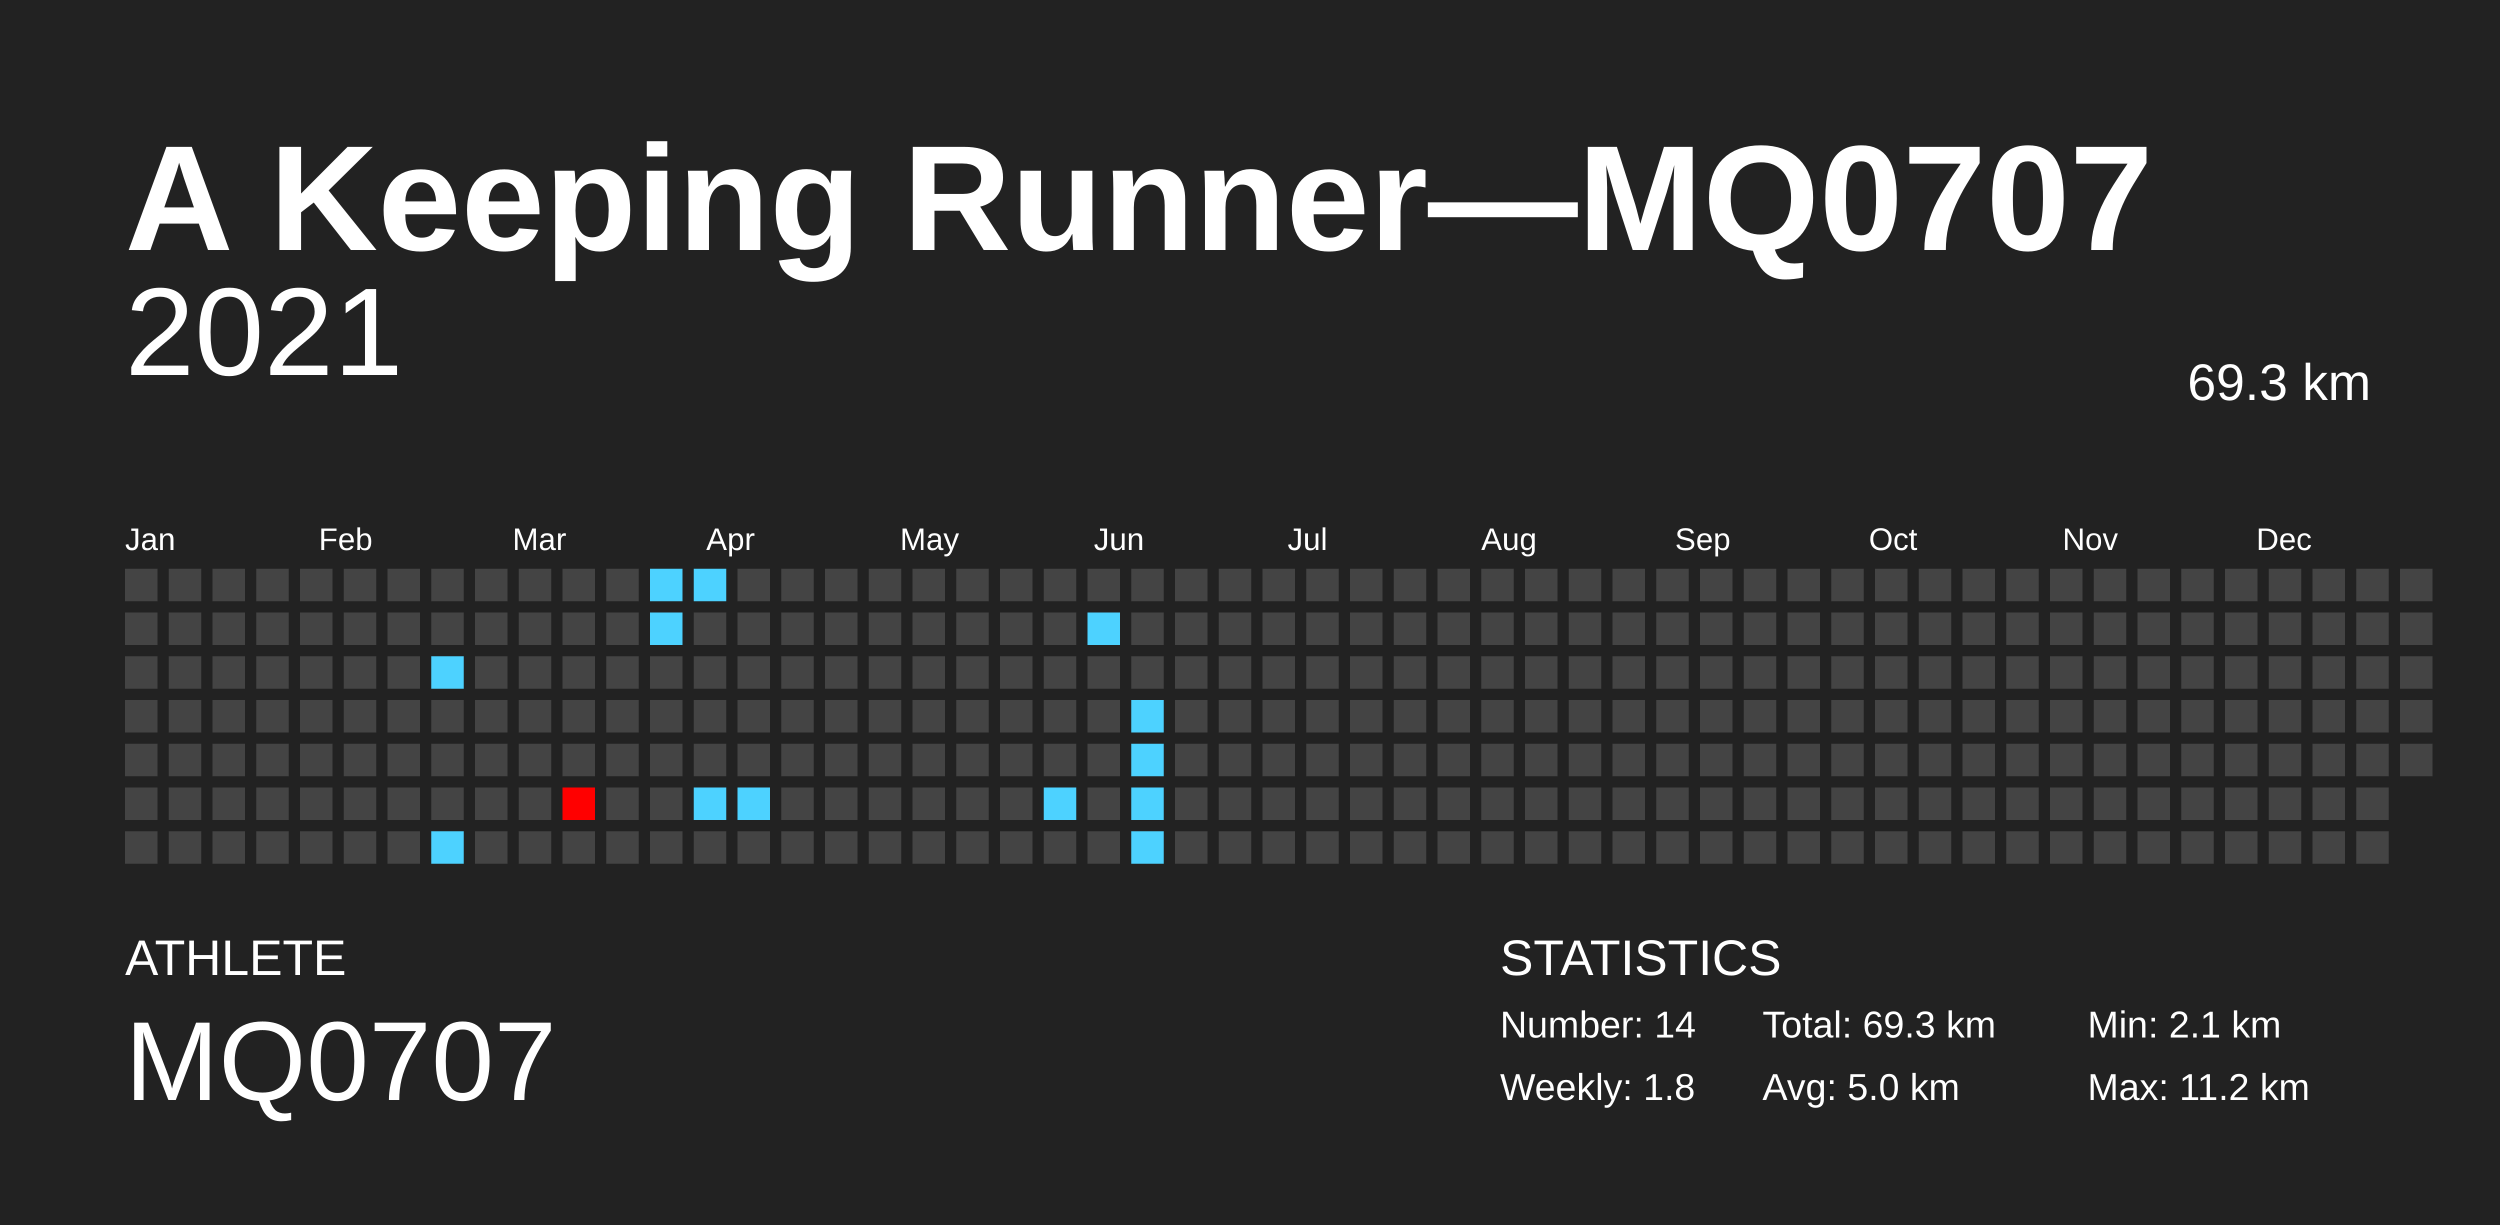
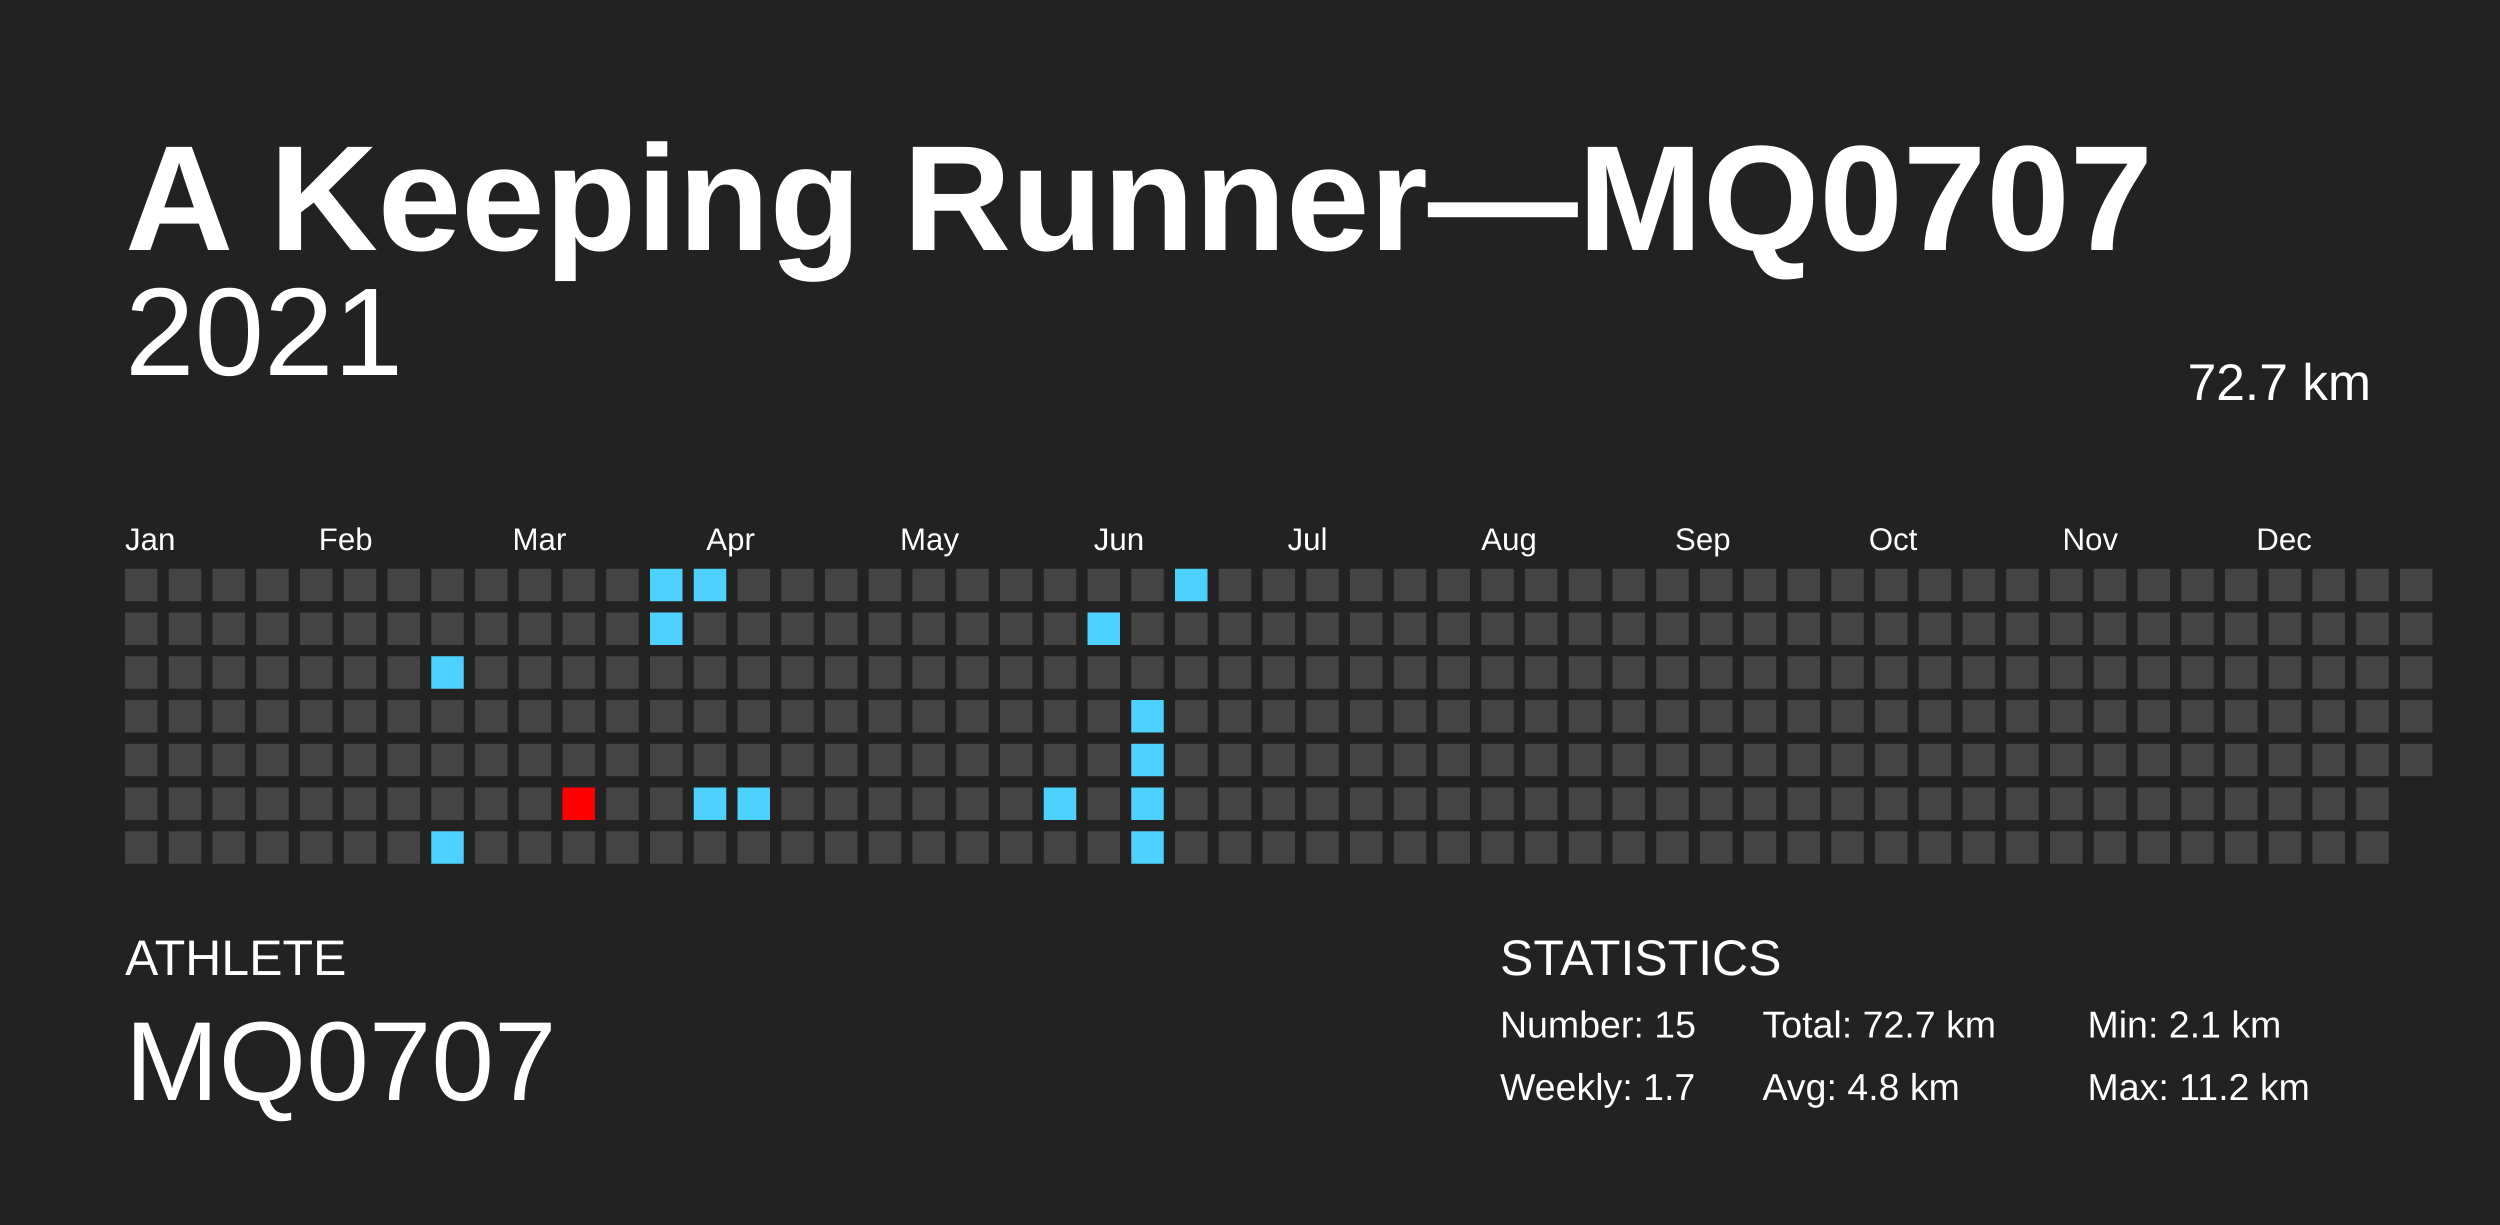
<svg xmlns="http://www.w3.org/2000/svg" baseProfile="full" height="98mm" version="1.1" viewBox="0,0,200,98" width="200mm">
  <defs />
  <rect fill="#222222" height="98" width="200" x="0" y="0" />
  <text fill="#FFFFFF" style="font-size:12px; font-family:Arial; font-weight:bold;" x="10" y="20">A Keeping Runner—MQ0707</text>
  <text fill="#FFFFFF" style="font-size:4px; font-family:Arial" x="10" y="78">ATHLETE</text>
  <text fill="#FFFFFF" style="font-size:9px; font-family:Arial" x="10" y="88">MQ0707</text>
  <text fill="#FFFFFF" style="font-size:4px; font-family:Arial" x="120" y="78">STATISTICS</text>
-   <text fill="#FFFFFF" style="font-size:3px; font-family:Arial" x="120" y="83">Number: 14</text>
-   <text fill="#FFFFFF" style="font-size:3px; font-family:Arial" x="120" y="88">Weekly: 1.8</text>
-   <text fill="#FFFFFF" style="font-size:3px; font-family:Arial" x="141" y="83">Total: 69.3 km</text>
-   <text fill="#FFFFFF" style="font-size:3px; font-family:Arial" x="141" y="88">Avg: 5.0 km</text>
+   <text fill="#FFFFFF" style="font-size:3px; font-family:Arial" x="120" y="83">Number: 15</text>
+   <text fill="#FFFFFF" style="font-size:3px; font-family:Arial" x="120" y="88">Weekly: 1.7</text>
+   <text fill="#FFFFFF" style="font-size:3px; font-family:Arial" x="141" y="83">Total: 72.7 km</text>
+   <text fill="#FFFFFF" style="font-size:3px; font-family:Arial" x="141" y="88">Avg: 4.8 km</text>
  <text fill="#FFFFFF" style="font-size:3px; font-family:Arial" x="167" y="83">Min: 2.1 km</text>
  <text fill="#FFFFFF" style="font-size:3px; font-family:Arial" x="167" y="88">Max: 11.2 km</text>
  <text alignment-baseline="hanging" fill="#FFFFFF" style="font-size:10.0px; font-family:Arial;" x="10" y="30">2021</text>
-   <text alignment-baseline="hanging" fill="#FFFFFF" style="font-size:4.125px; font-family:Arial;" x="175" y="32">69.3 km</text>
+   <text alignment-baseline="hanging" fill="#FFFFFF" style="font-size:4.125px; font-family:Arial;" x="175" y="32">72.7 km</text>
  <text fill="#FFFFFF" style="font-size:2.5px; font-family:Arial" x="10.0" y="44">Jan</text>
  <text fill="#FFFFFF" style="font-size:2.5px; font-family:Arial" x="25.5" y="44">Feb</text>
  <text fill="#FFFFFF" style="font-size:2.5px; font-family:Arial" x="41.0" y="44">Mar</text>
  <text fill="#FFFFFF" style="font-size:2.5px; font-family:Arial" x="56.5" y="44">Apr</text>
  <text fill="#FFFFFF" style="font-size:2.5px; font-family:Arial" x="72.0" y="44">May</text>
  <text fill="#FFFFFF" style="font-size:2.5px; font-family:Arial" x="87.5" y="44">Jun</text>
  <text fill="#FFFFFF" style="font-size:2.5px; font-family:Arial" x="103.0" y="44">Jul</text>
  <text fill="#FFFFFF" style="font-size:2.5px; font-family:Arial" x="118.5" y="44">Aug</text>
  <text fill="#FFFFFF" style="font-size:2.5px; font-family:Arial" x="134.0" y="44">Sep</text>
  <text fill="#FFFFFF" style="font-size:2.5px; font-family:Arial" x="149.5" y="44">Oct</text>
  <text fill="#FFFFFF" style="font-size:2.5px; font-family:Arial" x="165.0" y="44">Nov</text>
  <text fill="#FFFFFF" style="font-size:2.5px; font-family:Arial" x="180.5" y="44">Dec</text>
  <rect fill="#444444" height="2.6" width="2.6" x="10.0" y="45.5" />
  <rect fill="#444444" height="2.6" width="2.6" x="10.0" y="49.0" />
  <rect fill="#444444" height="2.6" width="2.6" x="10.0" y="52.5" />
  <rect fill="#444444" height="2.6" width="2.6" x="10.0" y="56.0" />
  <rect fill="#444444" height="2.6" width="2.6" x="10.0" y="59.5" />
  <rect fill="#444444" height="2.6" width="2.6" x="10.0" y="63.0" />
  <rect fill="#444444" height="2.6" width="2.6" x="10.0" y="66.5" />
  <rect fill="#444444" height="2.6" width="2.6" x="13.5" y="45.5" />
  <rect fill="#444444" height="2.6" width="2.6" x="13.5" y="49.0" />
  <rect fill="#444444" height="2.6" width="2.6" x="13.5" y="52.5" />
  <rect fill="#444444" height="2.6" width="2.6" x="13.5" y="56.0" />
  <rect fill="#444444" height="2.6" width="2.6" x="13.5" y="59.5" />
  <rect fill="#444444" height="2.6" width="2.6" x="13.5" y="63.0" />
  <rect fill="#444444" height="2.6" width="2.6" x="13.5" y="66.5" />
  <rect fill="#444444" height="2.6" width="2.6" x="17.0" y="45.5" />
  <rect fill="#444444" height="2.6" width="2.6" x="17.0" y="49.0" />
  <rect fill="#444444" height="2.6" width="2.6" x="17.0" y="52.5" />
  <rect fill="#444444" height="2.6" width="2.6" x="17.0" y="56.0" />
  <rect fill="#444444" height="2.6" width="2.6" x="17.0" y="59.5" />
  <rect fill="#444444" height="2.6" width="2.6" x="17.0" y="63.0" />
  <rect fill="#444444" height="2.6" width="2.6" x="17.0" y="66.5" />
  <rect fill="#444444" height="2.6" width="2.6" x="20.5" y="45.5" />
  <rect fill="#444444" height="2.6" width="2.6" x="20.5" y="49.0" />
  <rect fill="#444444" height="2.6" width="2.6" x="20.5" y="52.5" />
  <rect fill="#444444" height="2.6" width="2.6" x="20.5" y="56.0" />
  <rect fill="#444444" height="2.6" width="2.6" x="20.5" y="59.5" />
  <rect fill="#444444" height="2.6" width="2.6" x="20.5" y="63.0" />
  <rect fill="#444444" height="2.6" width="2.6" x="20.5" y="66.5" />
  <rect fill="#444444" height="2.6" width="2.6" x="24.0" y="45.5" />
  <rect fill="#444444" height="2.6" width="2.6" x="24.0" y="49.0" />
  <rect fill="#444444" height="2.6" width="2.6" x="24.0" y="52.5" />
  <rect fill="#444444" height="2.6" width="2.6" x="24.0" y="56.0" />
  <rect fill="#444444" height="2.6" width="2.6" x="24.0" y="59.5" />
  <rect fill="#444444" height="2.6" width="2.6" x="24.0" y="63.0" />
  <rect fill="#444444" height="2.6" width="2.6" x="24.0" y="66.5" />
  <rect fill="#444444" height="2.6" width="2.6" x="27.5" y="45.5" />
  <rect fill="#444444" height="2.6" width="2.6" x="27.5" y="49.0" />
  <rect fill="#444444" height="2.6" width="2.6" x="27.5" y="52.5" />
  <rect fill="#444444" height="2.6" width="2.6" x="27.5" y="56.0" />
  <rect fill="#444444" height="2.6" width="2.6" x="27.5" y="59.5" />
  <rect fill="#444444" height="2.6" width="2.6" x="27.5" y="63.0" />
  <rect fill="#444444" height="2.6" width="2.6" x="27.5" y="66.5" />
  <rect fill="#444444" height="2.6" width="2.6" x="31.0" y="45.5" />
  <rect fill="#444444" height="2.6" width="2.6" x="31.0" y="49.0" />
  <rect fill="#444444" height="2.6" width="2.6" x="31.0" y="52.5" />
  <rect fill="#444444" height="2.6" width="2.6" x="31.0" y="56.0" />
  <rect fill="#444444" height="2.6" width="2.6" x="31.0" y="59.5" />
  <rect fill="#444444" height="2.6" width="2.6" x="31.0" y="63.0" />
  <rect fill="#444444" height="2.6" width="2.6" x="31.0" y="66.5" />
  <rect fill="#444444" height="2.6" width="2.6" x="34.5" y="45.5" />
  <rect fill="#444444" height="2.6" width="2.6" x="34.5" y="49.0" />
  <rect fill="#4dd2ff" height="2.6" width="2.6" x="34.5" y="52.5" />
  <rect fill="#444444" height="2.6" width="2.6" x="34.5" y="56.0" />
  <rect fill="#444444" height="2.6" width="2.6" x="34.5" y="59.5" />
  <rect fill="#444444" height="2.6" width="2.6" x="34.5" y="63.0" />
  <rect fill="#4dd2ff" height="2.6" width="2.6" x="34.5" y="66.5" />
  <rect fill="#444444" height="2.6" width="2.6" x="38.0" y="45.5" />
  <rect fill="#444444" height="2.6" width="2.6" x="38.0" y="49.0" />
  <rect fill="#444444" height="2.6" width="2.6" x="38.0" y="52.5" />
  <rect fill="#444444" height="2.6" width="2.6" x="38.0" y="56.0" />
  <rect fill="#444444" height="2.6" width="2.6" x="38.0" y="59.5" />
  <rect fill="#444444" height="2.6" width="2.6" x="38.0" y="63.0" />
  <rect fill="#444444" height="2.6" width="2.6" x="38.0" y="66.5" />
  <rect fill="#444444" height="2.6" width="2.6" x="41.5" y="45.5" />
  <rect fill="#444444" height="2.6" width="2.6" x="41.5" y="49.0" />
  <rect fill="#444444" height="2.6" width="2.6" x="41.5" y="52.5" />
  <rect fill="#444444" height="2.6" width="2.6" x="41.5" y="56.0" />
  <rect fill="#444444" height="2.6" width="2.6" x="41.5" y="59.5" />
  <rect fill="#444444" height="2.6" width="2.6" x="41.5" y="63.0" />
  <rect fill="#444444" height="2.6" width="2.6" x="41.5" y="66.5" />
  <rect fill="#444444" height="2.6" width="2.6" x="45.0" y="45.5" />
  <rect fill="#444444" height="2.6" width="2.6" x="45.0" y="49.0" />
  <rect fill="#444444" height="2.6" width="2.6" x="45.0" y="52.5" />
  <rect fill="#444444" height="2.6" width="2.6" x="45.0" y="56.0" />
  <rect fill="#444444" height="2.6" width="2.6" x="45.0" y="59.5" />
  <rect fill="#ff0000" height="2.6" width="2.6" x="45.0" y="63.0" />
  <rect fill="#444444" height="2.6" width="2.6" x="45.0" y="66.5" />
  <rect fill="#444444" height="2.6" width="2.6" x="48.5" y="45.5" />
  <rect fill="#444444" height="2.6" width="2.6" x="48.5" y="49.0" />
  <rect fill="#444444" height="2.6" width="2.6" x="48.5" y="52.5" />
  <rect fill="#444444" height="2.6" width="2.6" x="48.5" y="56.0" />
  <rect fill="#444444" height="2.6" width="2.6" x="48.5" y="59.5" />
  <rect fill="#444444" height="2.6" width="2.6" x="48.5" y="63.0" />
  <rect fill="#444444" height="2.6" width="2.6" x="48.5" y="66.5" />
  <rect fill="#4dd2ff" height="2.6" width="2.6" x="52.0" y="45.5" />
  <rect fill="#4dd2ff" height="2.6" width="2.6" x="52.0" y="49.0" />
  <rect fill="#444444" height="2.6" width="2.6" x="52.0" y="52.5" />
  <rect fill="#444444" height="2.6" width="2.6" x="52.0" y="56.0" />
  <rect fill="#444444" height="2.6" width="2.6" x="52.0" y="59.5" />
  <rect fill="#444444" height="2.6" width="2.6" x="52.0" y="63.0" />
  <rect fill="#444444" height="2.6" width="2.6" x="52.0" y="66.5" />
  <rect fill="#4dd2ff" height="2.6" width="2.6" x="55.5" y="45.5" />
  <rect fill="#444444" height="2.6" width="2.6" x="55.5" y="49.0" />
  <rect fill="#444444" height="2.6" width="2.6" x="55.5" y="52.5" />
  <rect fill="#444444" height="2.6" width="2.6" x="55.5" y="56.0" />
  <rect fill="#444444" height="2.6" width="2.6" x="55.5" y="59.5" />
  <rect fill="#4dd2ff" height="2.6" width="2.6" x="55.5" y="63.0" />
  <rect fill="#444444" height="2.6" width="2.6" x="55.5" y="66.5" />
  <rect fill="#444444" height="2.6" width="2.6" x="59.0" y="45.5" />
  <rect fill="#444444" height="2.6" width="2.6" x="59.0" y="49.0" />
  <rect fill="#444444" height="2.6" width="2.6" x="59.0" y="52.5" />
  <rect fill="#444444" height="2.6" width="2.6" x="59.0" y="56.0" />
  <rect fill="#444444" height="2.6" width="2.6" x="59.0" y="59.5" />
  <rect fill="#4dd2ff" height="2.6" width="2.6" x="59.0" y="63.0" />
  <rect fill="#444444" height="2.6" width="2.6" x="59.0" y="66.5" />
  <rect fill="#444444" height="2.6" width="2.6" x="62.5" y="45.5" />
  <rect fill="#444444" height="2.6" width="2.6" x="62.5" y="49.0" />
  <rect fill="#444444" height="2.6" width="2.6" x="62.5" y="52.5" />
  <rect fill="#444444" height="2.6" width="2.6" x="62.5" y="56.0" />
  <rect fill="#444444" height="2.6" width="2.6" x="62.5" y="59.5" />
  <rect fill="#444444" height="2.6" width="2.6" x="62.5" y="63.0" />
  <rect fill="#444444" height="2.6" width="2.6" x="62.5" y="66.5" />
  <rect fill="#444444" height="2.6" width="2.6" x="66.0" y="45.5" />
  <rect fill="#444444" height="2.6" width="2.6" x="66.0" y="49.0" />
  <rect fill="#444444" height="2.6" width="2.6" x="66.0" y="52.5" />
  <rect fill="#444444" height="2.6" width="2.6" x="66.0" y="56.0" />
  <rect fill="#444444" height="2.6" width="2.6" x="66.0" y="59.5" />
  <rect fill="#444444" height="2.6" width="2.6" x="66.0" y="63.0" />
  <rect fill="#444444" height="2.6" width="2.6" x="66.0" y="66.5" />
  <rect fill="#444444" height="2.6" width="2.6" x="69.5" y="45.5" />
  <rect fill="#444444" height="2.6" width="2.6" x="69.5" y="49.0" />
  <rect fill="#444444" height="2.6" width="2.6" x="69.5" y="52.5" />
  <rect fill="#444444" height="2.6" width="2.6" x="69.5" y="56.0" />
  <rect fill="#444444" height="2.6" width="2.6" x="69.5" y="59.5" />
  <rect fill="#444444" height="2.6" width="2.6" x="69.5" y="63.0" />
  <rect fill="#444444" height="2.6" width="2.6" x="69.5" y="66.5" />
  <rect fill="#444444" height="2.6" width="2.6" x="73.0" y="45.5" />
  <rect fill="#444444" height="2.6" width="2.6" x="73.0" y="49.0" />
  <rect fill="#444444" height="2.6" width="2.6" x="73.0" y="52.5" />
  <rect fill="#444444" height="2.6" width="2.6" x="73.0" y="56.0" />
  <rect fill="#444444" height="2.6" width="2.6" x="73.0" y="59.5" />
  <rect fill="#444444" height="2.6" width="2.6" x="73.0" y="63.0" />
  <rect fill="#444444" height="2.6" width="2.6" x="73.0" y="66.5" />
  <rect fill="#444444" height="2.6" width="2.6" x="76.5" y="45.5" />
  <rect fill="#444444" height="2.6" width="2.6" x="76.5" y="49.0" />
  <rect fill="#444444" height="2.6" width="2.6" x="76.5" y="52.5" />
  <rect fill="#444444" height="2.6" width="2.6" x="76.5" y="56.0" />
  <rect fill="#444444" height="2.6" width="2.6" x="76.5" y="59.5" />
  <rect fill="#444444" height="2.6" width="2.6" x="76.5" y="63.0" />
  <rect fill="#444444" height="2.6" width="2.6" x="76.5" y="66.5" />
  <rect fill="#444444" height="2.6" width="2.6" x="80.0" y="45.5" />
  <rect fill="#444444" height="2.6" width="2.6" x="80.0" y="49.0" />
  <rect fill="#444444" height="2.6" width="2.6" x="80.0" y="52.5" />
  <rect fill="#444444" height="2.6" width="2.6" x="80.0" y="56.0" />
  <rect fill="#444444" height="2.6" width="2.6" x="80.0" y="59.5" />
  <rect fill="#444444" height="2.6" width="2.6" x="80.0" y="63.0" />
  <rect fill="#444444" height="2.6" width="2.6" x="80.0" y="66.5" />
  <rect fill="#444444" height="2.6" width="2.6" x="83.5" y="45.5" />
  <rect fill="#444444" height="2.6" width="2.6" x="83.5" y="49.0" />
  <rect fill="#444444" height="2.6" width="2.6" x="83.5" y="52.5" />
  <rect fill="#444444" height="2.6" width="2.6" x="83.5" y="56.0" />
  <rect fill="#444444" height="2.6" width="2.6" x="83.5" y="59.5" />
  <rect fill="#4dd2ff" height="2.6" width="2.6" x="83.5" y="63.0" />
  <rect fill="#444444" height="2.6" width="2.6" x="83.5" y="66.5" />
  <rect fill="#444444" height="2.6" width="2.6" x="87.0" y="45.5" />
  <rect fill="#4dd2ff" height="2.6" width="2.6" x="87.0" y="49.0" />
  <rect fill="#444444" height="2.6" width="2.6" x="87.0" y="52.5" />
  <rect fill="#444444" height="2.6" width="2.6" x="87.0" y="56.0" />
  <rect fill="#444444" height="2.6" width="2.6" x="87.0" y="59.5" />
  <rect fill="#444444" height="2.6" width="2.6" x="87.0" y="63.0" />
  <rect fill="#444444" height="2.6" width="2.6" x="87.0" y="66.5" />
  <rect fill="#444444" height="2.6" width="2.6" x="90.5" y="45.5" />
  <rect fill="#444444" height="2.6" width="2.6" x="90.5" y="49.0" />
  <rect fill="#444444" height="2.6" width="2.6" x="90.5" y="52.5" />
  <rect fill="#4dd2ff" height="2.6" width="2.6" x="90.5" y="56.0" />
  <rect fill="#4dd2ff" height="2.6" width="2.6" x="90.5" y="59.5" />
  <rect fill="#4dd2ff" height="2.6" width="2.6" x="90.5" y="63.0" />
  <rect fill="#4dd2ff" height="2.6" width="2.6" x="90.5" y="66.5" />
-   <rect fill="#444444" height="2.6" width="2.6" x="94.0" y="45.5" />
+   <rect fill="#4dd2ff" height="2.6" width="2.6" x="94.0" y="45.5" />
  <rect fill="#444444" height="2.6" width="2.6" x="94.0" y="49.0" />
  <rect fill="#444444" height="2.6" width="2.6" x="94.0" y="52.5" />
  <rect fill="#444444" height="2.6" width="2.6" x="94.0" y="56.0" />
  <rect fill="#444444" height="2.6" width="2.6" x="94.0" y="59.5" />
  <rect fill="#444444" height="2.6" width="2.6" x="94.0" y="63.0" />
  <rect fill="#444444" height="2.6" width="2.6" x="94.0" y="66.5" />
  <rect fill="#444444" height="2.6" width="2.6" x="97.5" y="45.5" />
  <rect fill="#444444" height="2.6" width="2.6" x="97.5" y="49.0" />
  <rect fill="#444444" height="2.6" width="2.6" x="97.5" y="52.5" />
  <rect fill="#444444" height="2.6" width="2.6" x="97.5" y="56.0" />
  <rect fill="#444444" height="2.6" width="2.6" x="97.5" y="59.5" />
  <rect fill="#444444" height="2.6" width="2.6" x="97.5" y="63.0" />
  <rect fill="#444444" height="2.6" width="2.6" x="97.5" y="66.5" />
  <rect fill="#444444" height="2.6" width="2.6" x="101.0" y="45.5" />
  <rect fill="#444444" height="2.6" width="2.6" x="101.0" y="49.0" />
  <rect fill="#444444" height="2.6" width="2.6" x="101.0" y="52.5" />
  <rect fill="#444444" height="2.6" width="2.6" x="101.0" y="56.0" />
  <rect fill="#444444" height="2.6" width="2.6" x="101.0" y="59.5" />
  <rect fill="#444444" height="2.6" width="2.6" x="101.0" y="63.0" />
  <rect fill="#444444" height="2.6" width="2.6" x="101.0" y="66.5" />
  <rect fill="#444444" height="2.6" width="2.6" x="104.5" y="45.5" />
  <rect fill="#444444" height="2.6" width="2.6" x="104.5" y="49.0" />
  <rect fill="#444444" height="2.6" width="2.6" x="104.5" y="52.5" />
  <rect fill="#444444" height="2.6" width="2.6" x="104.5" y="56.0" />
  <rect fill="#444444" height="2.6" width="2.6" x="104.5" y="59.5" />
  <rect fill="#444444" height="2.6" width="2.6" x="104.5" y="63.0" />
  <rect fill="#444444" height="2.6" width="2.6" x="104.5" y="66.5" />
  <rect fill="#444444" height="2.6" width="2.6" x="108.0" y="45.5" />
  <rect fill="#444444" height="2.6" width="2.6" x="108.0" y="49.0" />
  <rect fill="#444444" height="2.6" width="2.6" x="108.0" y="52.5" />
  <rect fill="#444444" height="2.6" width="2.6" x="108.0" y="56.0" />
  <rect fill="#444444" height="2.6" width="2.6" x="108.0" y="59.5" />
  <rect fill="#444444" height="2.6" width="2.6" x="108.0" y="63.0" />
  <rect fill="#444444" height="2.6" width="2.6" x="108.0" y="66.5" />
  <rect fill="#444444" height="2.6" width="2.6" x="111.5" y="45.5" />
  <rect fill="#444444" height="2.6" width="2.6" x="111.5" y="49.0" />
  <rect fill="#444444" height="2.6" width="2.6" x="111.5" y="52.5" />
  <rect fill="#444444" height="2.6" width="2.6" x="111.5" y="56.0" />
  <rect fill="#444444" height="2.6" width="2.6" x="111.5" y="59.5" />
  <rect fill="#444444" height="2.6" width="2.6" x="111.5" y="63.0" />
  <rect fill="#444444" height="2.6" width="2.6" x="111.5" y="66.5" />
  <rect fill="#444444" height="2.6" width="2.6" x="115.0" y="45.5" />
  <rect fill="#444444" height="2.6" width="2.6" x="115.0" y="49.0" />
  <rect fill="#444444" height="2.6" width="2.6" x="115.0" y="52.5" />
  <rect fill="#444444" height="2.6" width="2.6" x="115.0" y="56.0" />
  <rect fill="#444444" height="2.6" width="2.6" x="115.0" y="59.5" />
  <rect fill="#444444" height="2.6" width="2.6" x="115.0" y="63.0" />
  <rect fill="#444444" height="2.6" width="2.6" x="115.0" y="66.5" />
  <rect fill="#444444" height="2.6" width="2.6" x="118.5" y="45.5" />
  <rect fill="#444444" height="2.6" width="2.6" x="118.5" y="49.0" />
  <rect fill="#444444" height="2.6" width="2.6" x="118.5" y="52.5" />
  <rect fill="#444444" height="2.6" width="2.6" x="118.5" y="56.0" />
  <rect fill="#444444" height="2.6" width="2.6" x="118.5" y="59.5" />
  <rect fill="#444444" height="2.6" width="2.6" x="118.5" y="63.0" />
  <rect fill="#444444" height="2.6" width="2.6" x="118.5" y="66.5" />
  <rect fill="#444444" height="2.6" width="2.6" x="122.0" y="45.5" />
  <rect fill="#444444" height="2.6" width="2.6" x="122.0" y="49.0" />
  <rect fill="#444444" height="2.6" width="2.6" x="122.0" y="52.5" />
  <rect fill="#444444" height="2.6" width="2.6" x="122.0" y="56.0" />
  <rect fill="#444444" height="2.6" width="2.6" x="122.0" y="59.5" />
  <rect fill="#444444" height="2.6" width="2.6" x="122.0" y="63.0" />
  <rect fill="#444444" height="2.6" width="2.6" x="122.0" y="66.5" />
  <rect fill="#444444" height="2.6" width="2.6" x="125.5" y="45.5" />
  <rect fill="#444444" height="2.6" width="2.6" x="125.5" y="49.0" />
  <rect fill="#444444" height="2.6" width="2.6" x="125.5" y="52.5" />
  <rect fill="#444444" height="2.6" width="2.6" x="125.5" y="56.0" />
  <rect fill="#444444" height="2.6" width="2.6" x="125.5" y="59.5" />
  <rect fill="#444444" height="2.6" width="2.6" x="125.5" y="63.0" />
  <rect fill="#444444" height="2.6" width="2.6" x="125.5" y="66.5" />
  <rect fill="#444444" height="2.6" width="2.6" x="129.0" y="45.5" />
  <rect fill="#444444" height="2.6" width="2.6" x="129.0" y="49.0" />
  <rect fill="#444444" height="2.6" width="2.6" x="129.0" y="52.5" />
  <rect fill="#444444" height="2.6" width="2.6" x="129.0" y="56.0" />
  <rect fill="#444444" height="2.6" width="2.6" x="129.0" y="59.5" />
  <rect fill="#444444" height="2.6" width="2.6" x="129.0" y="63.0" />
  <rect fill="#444444" height="2.6" width="2.6" x="129.0" y="66.5" />
  <rect fill="#444444" height="2.6" width="2.6" x="132.5" y="45.5" />
  <rect fill="#444444" height="2.6" width="2.6" x="132.5" y="49.0" />
  <rect fill="#444444" height="2.6" width="2.6" x="132.5" y="52.5" />
  <rect fill="#444444" height="2.6" width="2.6" x="132.5" y="56.0" />
  <rect fill="#444444" height="2.6" width="2.6" x="132.5" y="59.5" />
  <rect fill="#444444" height="2.6" width="2.6" x="132.5" y="63.0" />
  <rect fill="#444444" height="2.6" width="2.6" x="132.5" y="66.5" />
  <rect fill="#444444" height="2.6" width="2.6" x="136.0" y="45.5" />
  <rect fill="#444444" height="2.6" width="2.6" x="136.0" y="49.0" />
  <rect fill="#444444" height="2.6" width="2.6" x="136.0" y="52.5" />
  <rect fill="#444444" height="2.6" width="2.6" x="136.0" y="56.0" />
  <rect fill="#444444" height="2.6" width="2.6" x="136.0" y="59.5" />
  <rect fill="#444444" height="2.6" width="2.6" x="136.0" y="63.0" />
  <rect fill="#444444" height="2.6" width="2.6" x="136.0" y="66.5" />
  <rect fill="#444444" height="2.6" width="2.6" x="139.5" y="45.5" />
  <rect fill="#444444" height="2.6" width="2.6" x="139.5" y="49.0" />
  <rect fill="#444444" height="2.6" width="2.6" x="139.5" y="52.5" />
  <rect fill="#444444" height="2.6" width="2.6" x="139.5" y="56.0" />
  <rect fill="#444444" height="2.6" width="2.6" x="139.5" y="59.5" />
  <rect fill="#444444" height="2.6" width="2.6" x="139.5" y="63.0" />
  <rect fill="#444444" height="2.6" width="2.6" x="139.5" y="66.5" />
  <rect fill="#444444" height="2.6" width="2.6" x="143.0" y="45.5" />
  <rect fill="#444444" height="2.6" width="2.6" x="143.0" y="49.0" />
  <rect fill="#444444" height="2.6" width="2.6" x="143.0" y="52.5" />
  <rect fill="#444444" height="2.6" width="2.6" x="143.0" y="56.0" />
  <rect fill="#444444" height="2.6" width="2.6" x="143.0" y="59.5" />
  <rect fill="#444444" height="2.6" width="2.6" x="143.0" y="63.0" />
  <rect fill="#444444" height="2.6" width="2.6" x="143.0" y="66.5" />
  <rect fill="#444444" height="2.6" width="2.6" x="146.5" y="45.5" />
  <rect fill="#444444" height="2.6" width="2.6" x="146.5" y="49.0" />
  <rect fill="#444444" height="2.6" width="2.6" x="146.5" y="52.5" />
  <rect fill="#444444" height="2.6" width="2.6" x="146.5" y="56.0" />
  <rect fill="#444444" height="2.6" width="2.6" x="146.5" y="59.5" />
  <rect fill="#444444" height="2.6" width="2.6" x="146.5" y="63.0" />
  <rect fill="#444444" height="2.6" width="2.6" x="146.5" y="66.5" />
  <rect fill="#444444" height="2.6" width="2.6" x="150.0" y="45.5" />
  <rect fill="#444444" height="2.6" width="2.6" x="150.0" y="49.0" />
  <rect fill="#444444" height="2.6" width="2.6" x="150.0" y="52.5" />
  <rect fill="#444444" height="2.6" width="2.6" x="150.0" y="56.0" />
  <rect fill="#444444" height="2.6" width="2.6" x="150.0" y="59.5" />
  <rect fill="#444444" height="2.6" width="2.6" x="150.0" y="63.0" />
  <rect fill="#444444" height="2.6" width="2.6" x="150.0" y="66.5" />
  <rect fill="#444444" height="2.6" width="2.6" x="153.5" y="45.5" />
  <rect fill="#444444" height="2.6" width="2.6" x="153.5" y="49.0" />
  <rect fill="#444444" height="2.6" width="2.6" x="153.5" y="52.5" />
  <rect fill="#444444" height="2.6" width="2.6" x="153.5" y="56.0" />
  <rect fill="#444444" height="2.6" width="2.6" x="153.5" y="59.5" />
  <rect fill="#444444" height="2.6" width="2.6" x="153.5" y="63.0" />
  <rect fill="#444444" height="2.6" width="2.6" x="153.5" y="66.5" />
  <rect fill="#444444" height="2.6" width="2.6" x="157.0" y="45.5" />
  <rect fill="#444444" height="2.6" width="2.6" x="157.0" y="49.0" />
  <rect fill="#444444" height="2.6" width="2.6" x="157.0" y="52.5" />
  <rect fill="#444444" height="2.6" width="2.6" x="157.0" y="56.0" />
  <rect fill="#444444" height="2.6" width="2.6" x="157.0" y="59.5" />
  <rect fill="#444444" height="2.6" width="2.6" x="157.0" y="63.0" />
  <rect fill="#444444" height="2.6" width="2.6" x="157.0" y="66.5" />
  <rect fill="#444444" height="2.6" width="2.6" x="160.5" y="45.5" />
  <rect fill="#444444" height="2.6" width="2.6" x="160.5" y="49.0" />
  <rect fill="#444444" height="2.6" width="2.6" x="160.5" y="52.5" />
  <rect fill="#444444" height="2.6" width="2.6" x="160.5" y="56.0" />
  <rect fill="#444444" height="2.6" width="2.6" x="160.5" y="59.5" />
  <rect fill="#444444" height="2.6" width="2.6" x="160.5" y="63.0" />
  <rect fill="#444444" height="2.6" width="2.6" x="160.5" y="66.5" />
  <rect fill="#444444" height="2.6" width="2.6" x="164.0" y="45.5" />
  <rect fill="#444444" height="2.6" width="2.6" x="164.0" y="49.0" />
  <rect fill="#444444" height="2.6" width="2.6" x="164.0" y="52.5" />
  <rect fill="#444444" height="2.6" width="2.6" x="164.0" y="56.0" />
  <rect fill="#444444" height="2.6" width="2.6" x="164.0" y="59.5" />
  <rect fill="#444444" height="2.6" width="2.6" x="164.0" y="63.0" />
  <rect fill="#444444" height="2.6" width="2.6" x="164.0" y="66.5" />
  <rect fill="#444444" height="2.6" width="2.6" x="167.5" y="45.5" />
  <rect fill="#444444" height="2.6" width="2.6" x="167.5" y="49.0" />
  <rect fill="#444444" height="2.6" width="2.6" x="167.5" y="52.5" />
  <rect fill="#444444" height="2.6" width="2.6" x="167.5" y="56.0" />
  <rect fill="#444444" height="2.6" width="2.6" x="167.5" y="59.5" />
  <rect fill="#444444" height="2.6" width="2.6" x="167.5" y="63.0" />
  <rect fill="#444444" height="2.6" width="2.6" x="167.5" y="66.5" />
  <rect fill="#444444" height="2.6" width="2.6" x="171.0" y="45.5" />
  <rect fill="#444444" height="2.6" width="2.6" x="171.0" y="49.0" />
  <rect fill="#444444" height="2.6" width="2.6" x="171.0" y="52.5" />
  <rect fill="#444444" height="2.6" width="2.6" x="171.0" y="56.0" />
  <rect fill="#444444" height="2.6" width="2.6" x="171.0" y="59.5" />
  <rect fill="#444444" height="2.6" width="2.6" x="171.0" y="63.0" />
  <rect fill="#444444" height="2.6" width="2.6" x="171.0" y="66.5" />
  <rect fill="#444444" height="2.6" width="2.6" x="174.5" y="45.5" />
  <rect fill="#444444" height="2.6" width="2.6" x="174.5" y="49.0" />
  <rect fill="#444444" height="2.6" width="2.6" x="174.5" y="52.5" />
  <rect fill="#444444" height="2.6" width="2.6" x="174.5" y="56.0" />
  <rect fill="#444444" height="2.6" width="2.6" x="174.5" y="59.5" />
  <rect fill="#444444" height="2.6" width="2.6" x="174.5" y="63.0" />
  <rect fill="#444444" height="2.6" width="2.6" x="174.5" y="66.5" />
  <rect fill="#444444" height="2.6" width="2.6" x="178.0" y="45.5" />
  <rect fill="#444444" height="2.6" width="2.6" x="178.0" y="49.0" />
  <rect fill="#444444" height="2.6" width="2.6" x="178.0" y="52.5" />
  <rect fill="#444444" height="2.6" width="2.6" x="178.0" y="56.0" />
  <rect fill="#444444" height="2.6" width="2.6" x="178.0" y="59.5" />
  <rect fill="#444444" height="2.6" width="2.6" x="178.0" y="63.0" />
  <rect fill="#444444" height="2.6" width="2.6" x="178.0" y="66.5" />
  <rect fill="#444444" height="2.6" width="2.6" x="181.5" y="45.5" />
  <rect fill="#444444" height="2.6" width="2.6" x="181.5" y="49.0" />
  <rect fill="#444444" height="2.6" width="2.6" x="181.5" y="52.5" />
  <rect fill="#444444" height="2.6" width="2.6" x="181.5" y="56.0" />
  <rect fill="#444444" height="2.6" width="2.6" x="181.5" y="59.5" />
  <rect fill="#444444" height="2.6" width="2.6" x="181.5" y="63.0" />
  <rect fill="#444444" height="2.6" width="2.6" x="181.5" y="66.5" />
  <rect fill="#444444" height="2.6" width="2.6" x="185.0" y="45.5" />
  <rect fill="#444444" height="2.6" width="2.6" x="185.0" y="49.0" />
  <rect fill="#444444" height="2.6" width="2.6" x="185.0" y="52.5" />
  <rect fill="#444444" height="2.6" width="2.6" x="185.0" y="56.0" />
  <rect fill="#444444" height="2.6" width="2.6" x="185.0" y="59.5" />
  <rect fill="#444444" height="2.6" width="2.6" x="185.0" y="63.0" />
  <rect fill="#444444" height="2.6" width="2.6" x="185.0" y="66.5" />
  <rect fill="#444444" height="2.6" width="2.6" x="188.5" y="45.5" />
  <rect fill="#444444" height="2.6" width="2.6" x="188.5" y="49.0" />
  <rect fill="#444444" height="2.6" width="2.6" x="188.5" y="52.5" />
  <rect fill="#444444" height="2.6" width="2.6" x="188.5" y="56.0" />
  <rect fill="#444444" height="2.6" width="2.6" x="188.5" y="59.5" />
  <rect fill="#444444" height="2.6" width="2.6" x="188.5" y="63.0" />
  <rect fill="#444444" height="2.6" width="2.6" x="188.5" y="66.5" />
  <rect fill="#444444" height="2.6" width="2.6" x="192.0" y="45.5" />
  <rect fill="#444444" height="2.6" width="2.6" x="192.0" y="49.0" />
  <rect fill="#444444" height="2.6" width="2.6" x="192.0" y="52.5" />
  <rect fill="#444444" height="2.6" width="2.6" x="192.0" y="56.0" />
  <rect fill="#444444" height="2.6" width="2.6" x="192.0" y="59.5" />
</svg>
